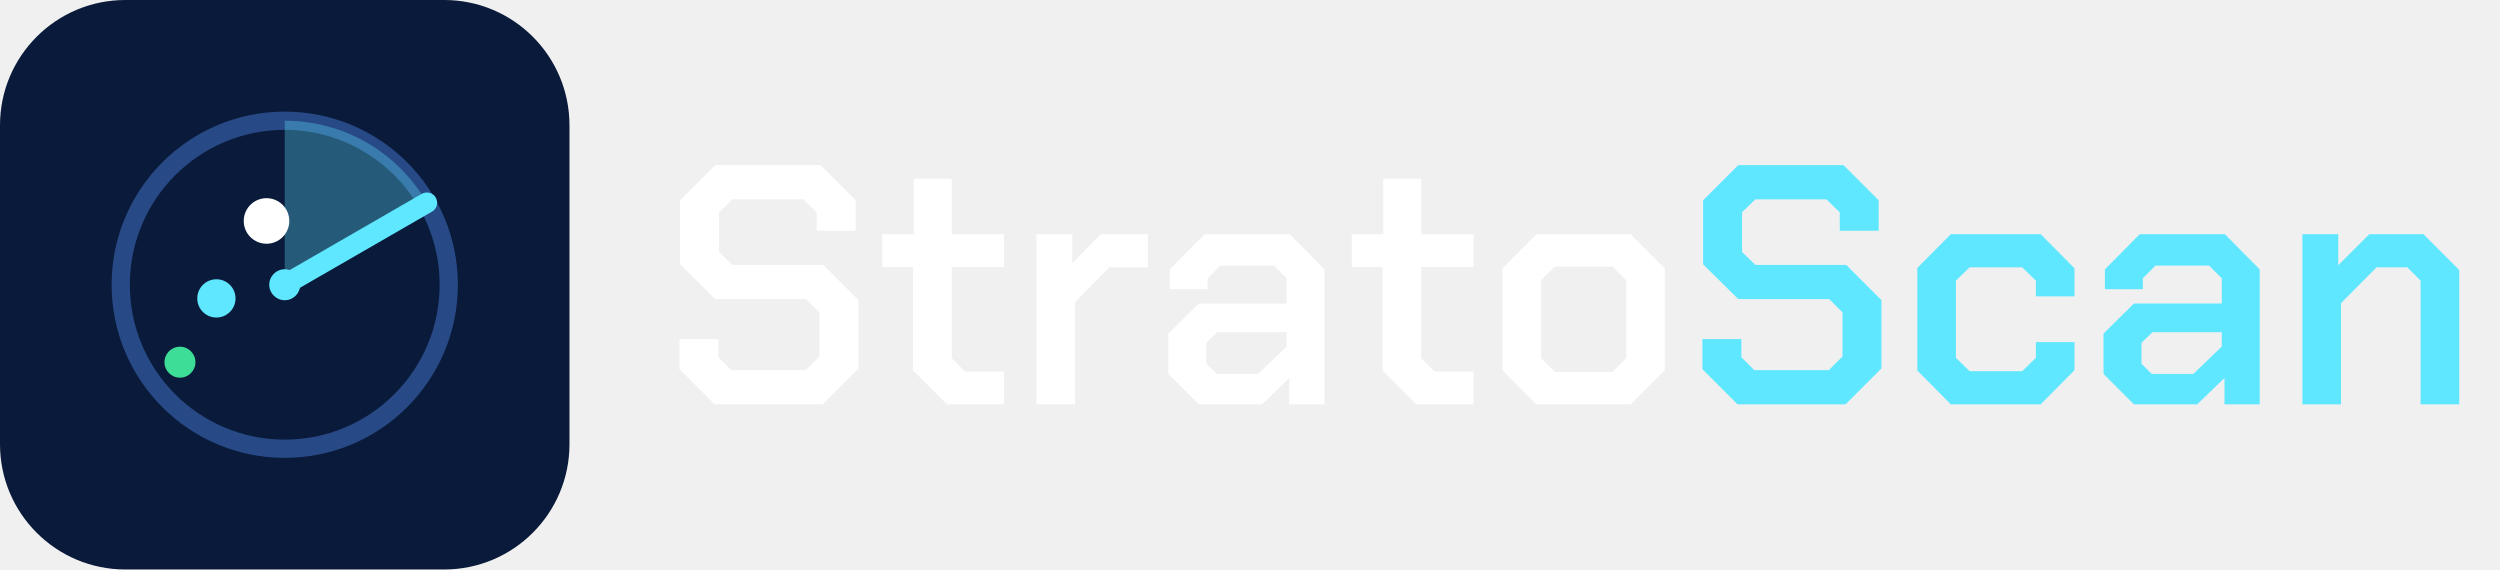
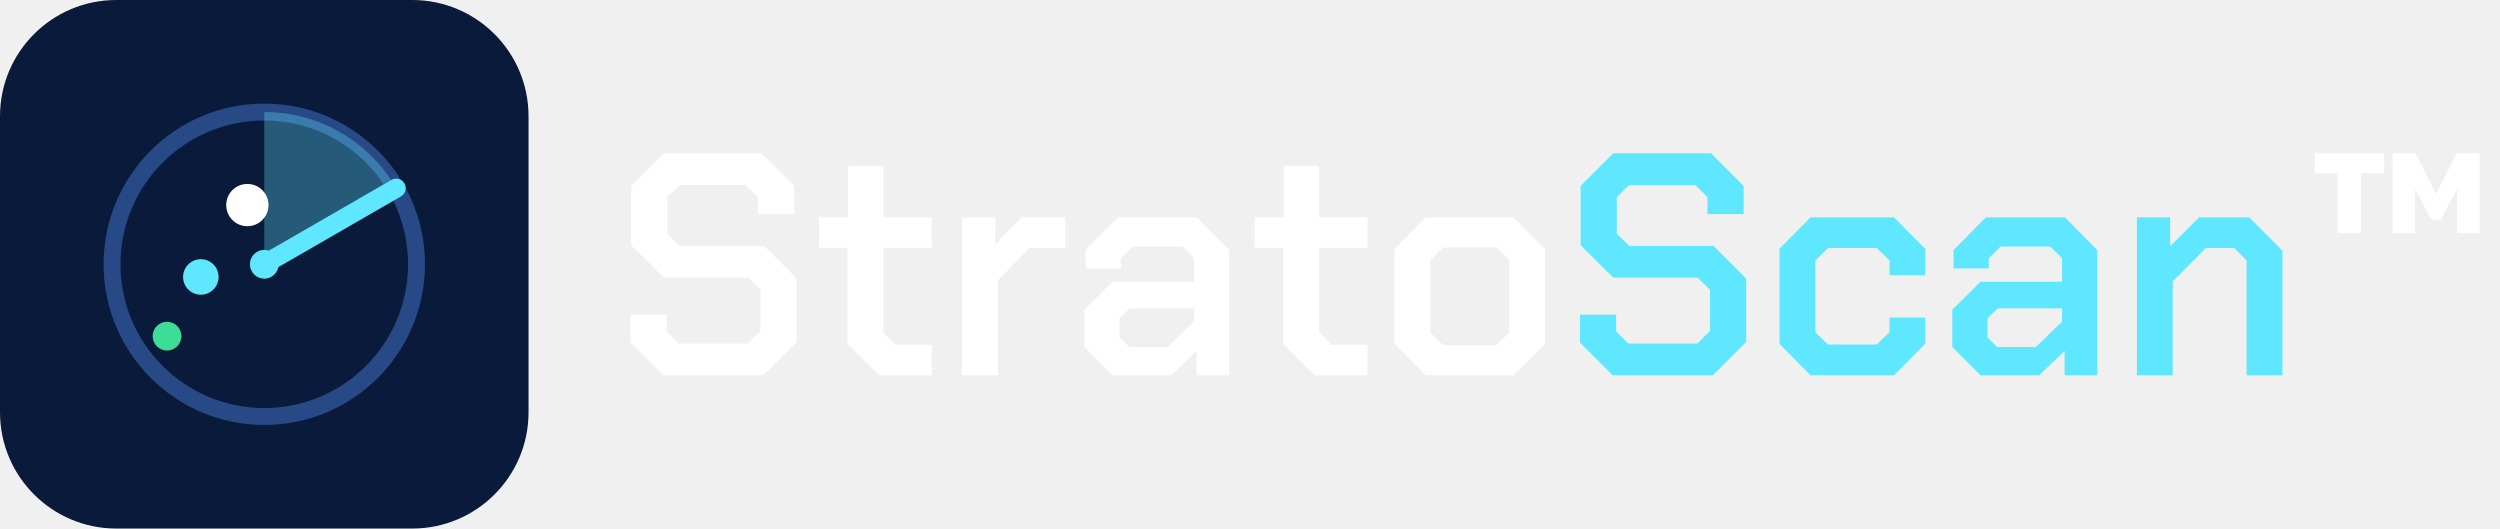
- <svg xmlns="http://www.w3.org/2000/svg" viewBox="0 0 439 100" width="439" height="100" role="img" aria-label="StratoScan">
+ <svg xmlns="http://www.w3.org/2000/svg" viewBox="0 0 473 100" width="473" height="100" role="img" aria-label="StratoScan">
  <rect width="100" height="100" rx="22" fill="#0a1a3a" />
  <g transform="translate(10 10) scale(0.8)">
    <circle cx="50" cy="50" r="36" fill="none" stroke="#274a86" stroke-width="4" />
    <path d="M50 50 L50 14 A36 36 0 0 1 81.2 32 Z" fill="#5ee7ff" opacity="0.32" />
    <line x1="50" y1="50" x2="81.2" y2="32" stroke="#5ee7ff" stroke-width="4.5" stroke-linecap="round" />
    <circle cx="50" cy="50" r="3.4" fill="#5ee7ff" />
    <circle cx="27" cy="67" r="3.4" fill="#3ddc97" />
    <circle cx="35" cy="53" r="4.2" fill="#5ee7ff" />
    <circle cx="46" cy="36" r="5" fill="#ffffff" />
  </g>
  <g transform="translate(116 71)">
    <path fill="#ffffff" d="M3.3 -6.18V-11.46H10.14V-8.28L12.42 -6.0H25.5L27.9 -8.4V-16.14L25.56 -18.48H9.6L3.42 -24.6V-35.82L9.6 -42.0H28.08L34.26 -35.82V-30.48H27.42V-33.72L25.08 -36.0H12.6L10.26 -33.72V-26.76L12.6 -24.48H28.56L34.74 -18.3V-6.3L28.44 0.0H9.48ZM44.34 -5.94V-24.12H38.94V-29.88H44.46V-39.6H51.12V-29.88H60.3V-24.12H51.12V-8.1L53.46 -5.76H60.3V0.0H50.28ZM66.0 -29.88H72.3V-24.78L77.28 -29.88H85.56V-24.06H78.78L72.78 -17.94V0.0H66.0ZM89.16 -5.34V-12.42L94.5 -17.7H109.92V-22.14L107.7 -24.36H98.28L96.06 -22.14V-20.22H89.4V-23.7L95.52 -29.88H110.46L116.58 -23.7V0.0H110.4V-4.62L105.6 0.0H94.5ZM104.94 -5.34 109.92 -10.14V-12.66H97.74L95.82 -10.8V-7.14L97.62 -5.34ZM126.78 -5.94V-24.12H121.38V-29.88H126.9V-39.6H133.56V-29.88H142.74V-24.12H133.56V-8.1L135.9 -5.76H142.74V0.0H132.72ZM147.84 -6.0V-23.88L153.78 -29.88H170.34L176.34 -23.88V-6.0L170.34 0.0H153.78ZM167.16 -5.7 169.56 -8.1V-21.78L167.16 -24.18H157.02L154.62 -21.78V-8.1L157.02 -5.7Z" />
    <path fill="#5ee7ff" d="M182.94 -6.18V-11.46H189.78V-8.28L192.06 -6.0H205.14L207.54 -8.4V-16.14L205.2 -18.48H189.24L183.06 -24.6V-35.82L189.24 -42.0H207.72L213.9 -35.82V-30.48H207.06V-33.72L204.72 -36.0H192.24L189.9 -33.72V-26.76L192.24 -24.48H208.2L214.38 -18.3V-6.3L208.08 0.0H189.12ZM220.68 -5.94V-23.94L226.56 -29.88H242.34L248.28 -23.88V-18.96H241.5V-21.72L239.1 -24.06H229.86L227.46 -21.72V-8.16L229.86 -5.82H239.1L241.5 -8.16V-10.92H248.28V-6.0L242.34 0.0H226.56ZM253.38 -5.34V-12.42L258.72 -17.7H274.14V-22.14L271.92 -24.36H262.5L260.28 -22.14V-20.22H253.62V-23.7L259.74 -29.88H274.68L280.8 -23.7V0.0H274.62V-4.62L269.82 0.0H258.72ZM269.16 -5.34 274.14 -10.14V-12.66H261.96L260.04 -10.8V-7.14L261.84 -5.34ZM288.3 -29.88H294.6V-24.42L300.06 -29.88H309.54L315.84 -23.58V0.0H309.06V-21.72L306.72 -24.06H301.32L295.08 -17.76V0.0H288.3Z" />
+     <path fill="#ffffff" d="M326.292 -38.231H321.96V-42.0H335.087V-38.231H330.711V-26.88H326.292ZM336.69 -42.0H341.022L344.878 -34.375H344.922L348.821 -42.0H353.153V-26.88H348.907V-35.112H348.821L345.788 -29.436H344.012L341.022 -35.112H340.936V-26.88H336.69Z" />
  </g>
</svg>
